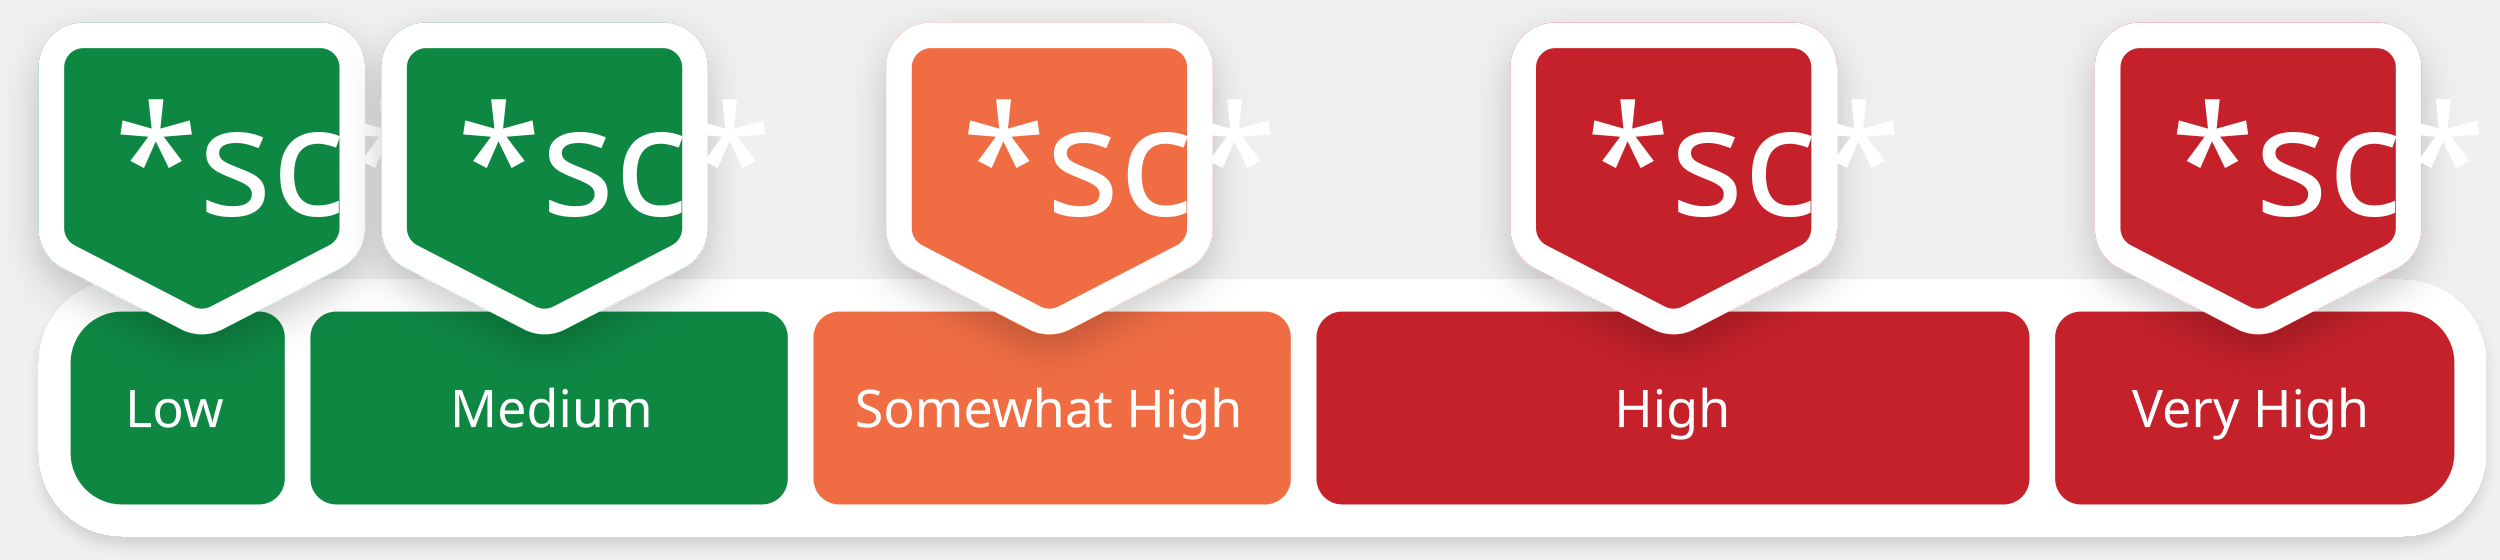
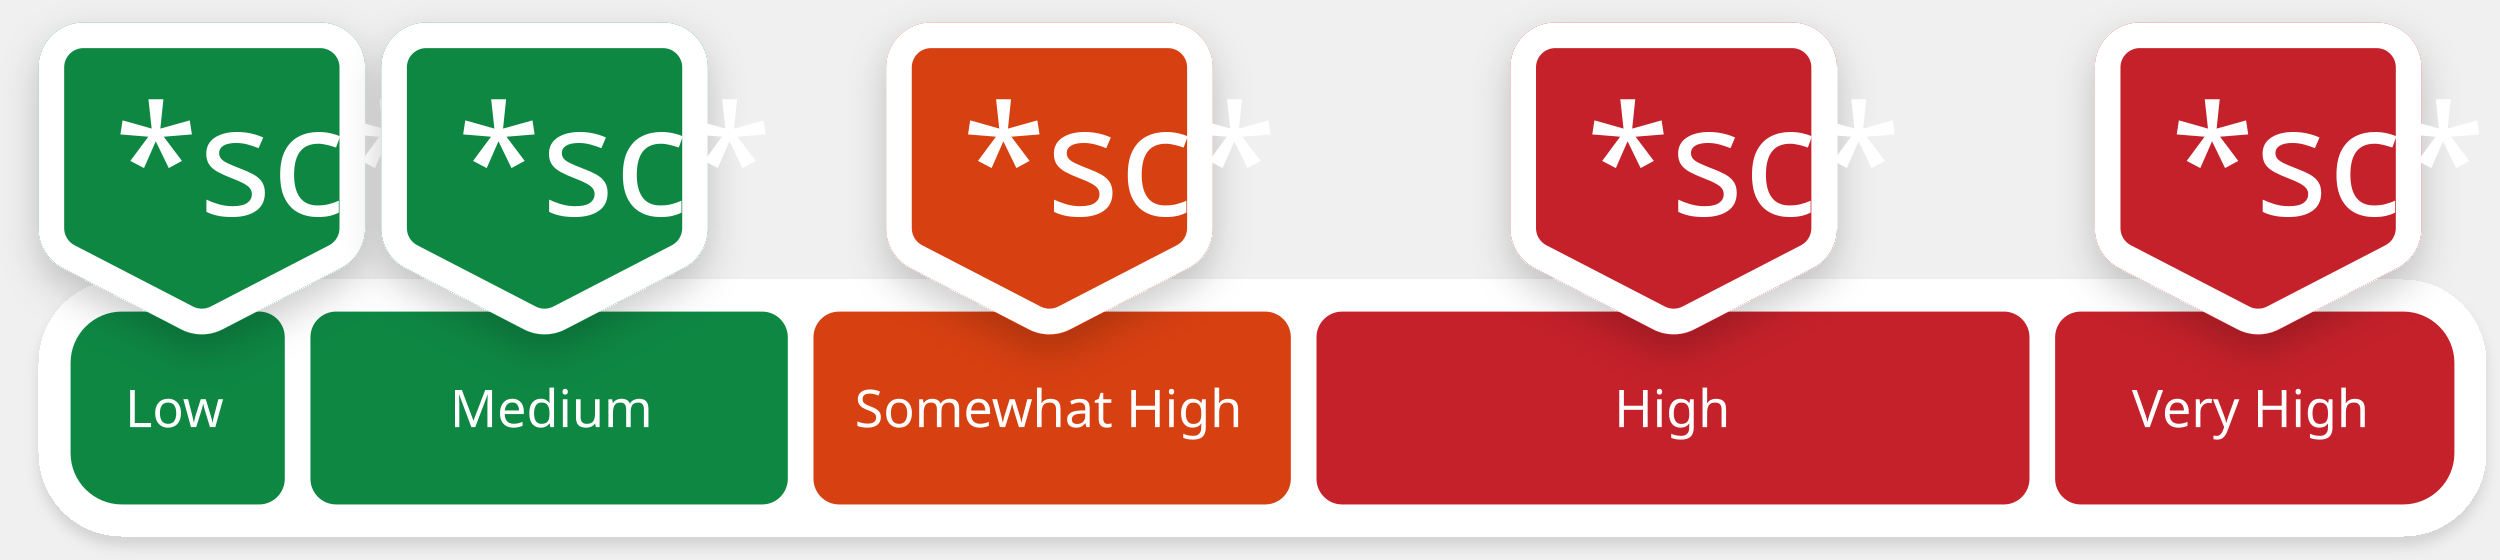
<svg xmlns="http://www.w3.org/2000/svg" width="817" height="183" viewBox="0 0 817 183" fill="none">
  <g id="slider-nasa_tlx">
    <g id="Frame 1" filter="url(#filter0_d_101_131)">
      <rect x="12.582" y="91.339" width="800" height="84" rx="27.261" fill="white" shape-rendering="crispEdges" />
      <g id="frame-Low">
        <path d="M23.067 118.6C23.067 109.335 30.578 101.824 39.843 101.824H84.679C89.311 101.824 93.067 105.58 93.067 110.212V156.466C93.067 161.099 89.311 164.854 84.679 164.854H39.843C30.578 164.854 23.067 157.344 23.067 148.078V118.6Z" fill="#0E8743" />
        <text id="label" fill="white" xml:space="preserve" style="white-space: pre" font-family="Arial Rounded MT Bold" font-size="17" letter-spacing="0em">
          <tspan x="40.876" y="139.59">Low</tspan>
        </text>
      </g>
      <g id="frame-Medium">
        <rect x="101.455" y="101.824" width="156" height="63.03" rx="8.388" fill="#0E8743" />
        <text id="label2" fill="white" xml:space="preserve" style="white-space: pre" font-family="Arial Rounded MT Bold" font-size="17" letter-spacing="0em">
          <tspan x="147.04" y="139.59">Medium</tspan>
        </text>
      </g>
      <g id="frame-Somewhat-High">
-         <rect x="265.843" y="101.824" width="156" height="63.03" rx="8.388" fill="#F06D44" />
+         <rect x="265.843" y="101.824" width="156" height="63.03" rx="8.388" fill="#D74011" />
        <text id="label3" fill="white" xml:space="preserve" style="white-space: pre" font-family="Arial Rounded MT Bold" font-size="17" letter-spacing="0em">
          <tspan x="279.329" y="139.59">Somewhat High</tspan>
        </text>
      </g>
      <g id="frame-High">
        <rect x="430.231" y="101.824" width="233" height="63.03" rx="8.388" fill="#C4212A" />
        <text id="label3_2" fill="white" xml:space="preserve" style="white-space: pre" font-family="Arial Rounded MT Bold" font-size="17" letter-spacing="0em">
          <tspan x="527.514" y="139.59">High</tspan>
        </text>
      </g>
      <g id="frame-Very-High">
        <path d="M671.619 110.212C671.619 105.58 675.374 101.824 680.007 101.824H785.321C794.586 101.824 802.097 109.335 802.097 118.6V148.078C802.097 157.344 794.586 164.854 785.321 164.854H680.007C675.374 164.854 671.619 161.099 671.619 156.466V110.212Z" fill="#C4212A" />
        <text id="label3_3" fill="white" xml:space="preserve" style="white-space: pre" font-family="Arial Rounded MT Bold" font-size="17" letter-spacing="0em">
          <tspan x="696.699" y="139.59">Very High</tspan>
        </text>
      </g>
    </g>
    <g id="bubble-Low">
      <g id="Union" filter="url(#filter1_d_101_131)">
        <mask id="path-12-inside-1_101_131" fill="white">
          <path d="M72.704 107.623C68.474 109.81 63.446 109.81 59.216 107.623L20.517 87.606C15.643 85.085 12.582 80.055 12.582 74.568V22.018C12.582 13.911 19.154 7.339 27.261 7.339H104.659C112.766 7.339 119.338 13.911 119.338 22.018V74.568C119.338 80.055 116.277 85.085 111.403 87.606L72.704 107.623Z" />
        </mask>
        <path d="M72.704 107.623C68.474 109.81 63.446 109.81 59.216 107.623L20.517 87.606C15.643 85.085 12.582 80.055 12.582 74.568V22.018C12.582 13.911 19.154 7.339 27.261 7.339H104.659C112.766 7.339 119.338 13.911 119.338 22.018V74.568C119.338 80.055 116.277 85.085 111.403 87.606L72.704 107.623Z" fill="#0E8743" />
        <path d="M111.403 87.606L107.549 80.156L111.403 87.606ZM20.517 87.606L24.371 80.156L20.517 87.606ZM59.216 107.623L63.07 100.172L59.216 107.623ZM72.704 107.623L68.85 100.172L72.704 107.623ZM59.216 107.623L63.07 100.172L24.371 80.156L20.517 87.606L16.663 95.056L55.362 115.073L59.216 107.623ZM12.582 74.568H20.97V22.018H12.582H4.194V74.568H12.582ZM27.261 7.339V15.727H104.659V7.339V-1.049H27.261V7.339ZM119.338 22.018H110.95V74.568H119.338H127.726V22.018H119.338ZM111.403 87.606L107.549 80.156L68.85 100.172L72.704 107.623L76.557 115.073L115.256 95.056L111.403 87.606ZM119.338 74.568H110.95C110.95 76.92 109.638 79.075 107.549 80.156L111.403 87.606L115.256 95.056C122.916 91.094 127.726 83.191 127.726 74.568H119.338ZM104.659 7.339V15.727C108.133 15.727 110.95 18.544 110.95 22.018H119.338H127.726C127.726 9.279 117.398 -1.049 104.659 -1.049V7.339ZM12.582 22.018H20.97C20.97 18.544 23.786 15.727 27.261 15.727V7.339V-1.049C14.521 -1.049 4.194 9.279 4.194 22.018H12.582ZM20.517 87.606L24.371 80.156C22.282 79.075 20.97 76.92 20.97 74.568H12.582H4.194C4.194 83.191 9.004 91.094 16.663 95.056L20.517 87.606ZM59.216 107.623L55.362 115.073C62.009 118.511 69.911 118.511 76.557 115.073L72.704 107.623L68.85 100.172C67.037 101.11 64.882 101.11 63.07 100.172L59.216 107.623Z" fill="white" mask="url(#path-12-inside-1_101_131)" />
      </g>
      <text id="score" fill="white" xml:space="preserve" style="white-space: pre" font-family="Arial Rounded MT Bold" font-size="50" letter-spacing="0em">
        <tspan x="37.309" y="70.432">*sc*</tspan>
      </text>
    </g>
    <g id="bubble-Medium">
      <g id="Union_2" filter="url(#filter2_d_101_131)">
        <mask id="path-15-inside-2_101_131" fill="white">
          <path d="M184.704 107.623C180.474 109.81 175.446 109.81 171.216 107.623L132.517 87.606C127.643 85.085 124.582 80.055 124.582 74.568V22.018C124.582 13.911 131.154 7.339 139.261 7.339H216.659C224.766 7.339 231.338 13.911 231.338 22.018V74.568C231.338 80.055 228.277 85.085 223.403 87.606L184.704 107.623Z" />
        </mask>
        <path d="M184.704 107.623C180.474 109.81 175.446 109.81 171.216 107.623L132.517 87.606C127.643 85.085 124.582 80.055 124.582 74.568V22.018C124.582 13.911 131.154 7.339 139.261 7.339H216.659C224.766 7.339 231.338 13.911 231.338 22.018V74.568C231.338 80.055 228.277 85.085 223.403 87.606L184.704 107.623Z" fill="#0E8743" />
        <path d="M223.403 87.606L219.549 80.156L223.403 87.606ZM132.517 87.606L136.371 80.156L132.517 87.606ZM171.216 107.623L175.07 100.172L171.216 107.623ZM184.704 107.623L180.85 100.172L184.704 107.623ZM171.216 107.623L175.07 100.172L136.371 80.156L132.517 87.606L128.663 95.056L167.362 115.073L171.216 107.623ZM124.582 74.568H132.97V22.018H124.582H116.194V74.568H124.582ZM139.261 7.339V15.727H216.659V7.339V-1.049H139.261V7.339ZM231.338 22.018H222.95V74.568H231.338H239.726V22.018H231.338ZM223.403 87.606L219.549 80.156L180.85 100.172L184.704 107.623L188.557 115.073L227.256 95.056L223.403 87.606ZM231.338 74.568H222.95C222.95 76.92 221.638 79.075 219.549 80.156L223.403 87.606L227.256 95.056C234.916 91.094 239.726 83.191 239.726 74.568H231.338ZM216.659 7.339V15.727C220.133 15.727 222.95 18.544 222.95 22.018H231.338H239.726C239.726 9.279 229.398 -1.049 216.659 -1.049V7.339ZM124.582 22.018H132.97C132.97 18.544 135.786 15.727 139.261 15.727V7.339V-1.049C126.521 -1.049 116.194 9.279 116.194 22.018H124.582ZM132.517 87.606L136.371 80.156C134.282 79.075 132.97 76.92 132.97 74.568H124.582H116.194C116.194 83.191 121.004 91.094 128.663 95.056L132.517 87.606ZM171.216 107.623L167.362 115.073C174.009 118.511 181.911 118.511 188.557 115.073L184.704 107.623L180.85 100.172C179.037 101.11 176.882 101.11 175.07 100.172L171.216 107.623Z" fill="white" mask="url(#path-15-inside-2_101_131)" />
      </g>
      <text id="score_2" fill="white" xml:space="preserve" style="white-space: pre" font-family="Arial Rounded MT Bold" font-size="50" letter-spacing="0em">
        <tspan x="149.309" y="70.432">*sc*</tspan>
      </text>
    </g>
    <g id="bubble-Somewhat-High">
      <g id="Union_3" filter="url(#filter3_d_101_131)">
        <mask id="path-18-inside-3_101_131" fill="white">
          <path d="M349.704 107.623C345.474 109.81 340.446 109.81 336.216 107.623L297.517 87.606C292.643 85.085 289.582 80.055 289.582 74.568V22.018C289.582 13.911 296.154 7.339 304.261 7.339H381.659C389.766 7.339 396.338 13.911 396.338 22.018V74.568C396.338 80.055 393.277 85.085 388.403 87.606L349.704 107.623Z" />
        </mask>
-         <path d="M349.704 107.623C345.474 109.81 340.446 109.81 336.216 107.623L297.517 87.606C292.643 85.085 289.582 80.055 289.582 74.568V22.018C289.582 13.911 296.154 7.339 304.261 7.339H381.659C389.766 7.339 396.338 13.911 396.338 22.018V74.568C396.338 80.055 393.277 85.085 388.403 87.606L349.704 107.623Z" fill="#F06D44" />
+         <path d="M349.704 107.623C345.474 109.81 340.446 109.81 336.216 107.623L297.517 87.606C292.643 85.085 289.582 80.055 289.582 74.568V22.018C289.582 13.911 296.154 7.339 304.261 7.339H381.659C389.766 7.339 396.338 13.911 396.338 22.018V74.568C396.338 80.055 393.277 85.085 388.403 87.606L349.704 107.623Z" fill="#D74011" />
        <path d="M388.403 87.606L384.549 80.156L388.403 87.606ZM297.517 87.606L301.371 80.156L297.517 87.606ZM336.216 107.623L340.07 100.172L336.216 107.623ZM349.704 107.623L345.85 100.172L349.704 107.623ZM336.216 107.623L340.07 100.172L301.371 80.156L297.517 87.606L293.663 95.056L332.362 115.073L336.216 107.623ZM289.582 74.568H297.97V22.018H289.582H281.194V74.568H289.582ZM304.261 7.339V15.727H381.659V7.339V-1.049H304.261V7.339ZM396.338 22.018H387.95V74.568H396.338H404.726V22.018H396.338ZM388.403 87.606L384.549 80.156L345.85 100.172L349.704 107.623L353.557 115.073L392.256 95.056L388.403 87.606ZM396.338 74.568H387.95C387.95 76.92 386.638 79.075 384.549 80.156L388.403 87.606L392.256 95.056C399.916 91.094 404.726 83.191 404.726 74.568H396.338ZM381.659 7.339V15.727C385.133 15.727 387.95 18.544 387.95 22.018H396.338H404.726C404.726 9.279 394.398 -1.049 381.659 -1.049V7.339ZM289.582 22.018H297.97C297.97 18.544 300.786 15.727 304.261 15.727V7.339V-1.049C291.521 -1.049 281.194 9.279 281.194 22.018H289.582ZM297.517 87.606L301.371 80.156C299.282 79.075 297.97 76.92 297.97 74.568H289.582H281.194C281.194 83.191 286.004 91.094 293.663 95.056L297.517 87.606ZM336.216 107.623L332.362 115.073C339.009 118.511 346.911 118.511 353.557 115.073L349.704 107.623L345.85 100.172C344.037 101.11 341.882 101.11 340.07 100.172L336.216 107.623Z" fill="white" mask="url(#path-18-inside-3_101_131)" />
      </g>
      <text id="score_3" fill="white" xml:space="preserve" style="white-space: pre" font-family="Arial Rounded MT Bold" font-size="50" letter-spacing="0em">
        <tspan x="314.309" y="70.432">*sc*</tspan>
      </text>
    </g>
    <g id="bubble-High">
      <g id="Union_4" filter="url(#filter4_d_101_131)">
        <mask id="path-21-inside-4_101_131" fill="white">
          <path d="M553.704 107.623C549.474 109.81 544.446 109.81 540.216 107.623L501.517 87.606C496.643 85.085 493.582 80.055 493.582 74.568V22.018C493.582 13.911 500.154 7.339 508.261 7.339H585.659C593.766 7.339 600.338 13.911 600.338 22.018V74.568C600.338 80.055 597.277 85.085 592.403 87.606L553.704 107.623Z" />
        </mask>
        <path d="M553.704 107.623C549.474 109.81 544.446 109.81 540.216 107.623L501.517 87.606C496.643 85.085 493.582 80.055 493.582 74.568V22.018C493.582 13.911 500.154 7.339 508.261 7.339H585.659C593.766 7.339 600.338 13.911 600.338 22.018V74.568C600.338 80.055 597.277 85.085 592.403 87.606L553.704 107.623Z" fill="#C4212A" />
        <path d="M592.403 87.606L588.549 80.156L592.403 87.606ZM501.517 87.606L505.371 80.156L501.517 87.606ZM540.216 107.623L544.07 100.172L540.216 107.623ZM553.704 107.623L549.85 100.172L553.704 107.623ZM540.216 107.623L544.07 100.172L505.371 80.156L501.517 87.606L497.663 95.056L536.362 115.073L540.216 107.623ZM493.582 74.568H501.97V22.018H493.582H485.194V74.568H493.582ZM508.261 7.339V15.727H585.659V7.339V-1.049H508.261V7.339ZM600.338 22.018H591.95V74.568H600.338H608.726V22.018H600.338ZM592.403 87.606L588.549 80.156L549.85 100.172L553.704 107.623L557.557 115.073L596.256 95.056L592.403 87.606ZM600.338 74.568H591.95C591.95 76.92 590.638 79.075 588.549 80.156L592.403 87.606L596.256 95.056C603.916 91.094 608.726 83.191 608.726 74.568H600.338ZM585.659 7.339V15.727C589.133 15.727 591.95 18.544 591.95 22.018H600.338H608.726C608.726 9.279 598.398 -1.049 585.659 -1.049V7.339ZM493.582 22.018H501.97C501.97 18.544 504.786 15.727 508.261 15.727V7.339V-1.049C495.521 -1.049 485.194 9.279 485.194 22.018H493.582ZM501.517 87.606L505.371 80.156C503.282 79.075 501.97 76.92 501.97 74.568H493.582H485.194C485.194 83.191 490.004 91.094 497.663 95.056L501.517 87.606ZM540.216 107.623L536.362 115.073C543.009 118.511 550.911 118.511 557.557 115.073L553.704 107.623L549.85 100.172C548.037 101.11 545.882 101.11 544.07 100.172L540.216 107.623Z" fill="white" mask="url(#path-21-inside-4_101_131)" />
      </g>
      <text id="score_4" fill="white" xml:space="preserve" style="white-space: pre" font-family="Arial Rounded MT Bold" font-size="50" letter-spacing="0em">
        <tspan x="518.309" y="70.432">*sc*</tspan>
      </text>
    </g>
    <g id="bubble-Very-High">
      <g id="Union_5" filter="url(#filter5_d_101_131)">
        <mask id="path-24-inside-5_101_131" fill="white">
          <path d="M744.704 107.623C740.474 109.81 735.446 109.81 731.216 107.623L692.517 87.606C687.643 85.085 684.582 80.055 684.582 74.568V22.018C684.582 13.911 691.154 7.339 699.261 7.339H776.659C784.766 7.339 791.338 13.911 791.338 22.018V74.568C791.338 80.055 788.277 85.085 783.403 87.606L744.704 107.623Z" />
        </mask>
        <path d="M744.704 107.623C740.474 109.81 735.446 109.81 731.216 107.623L692.517 87.606C687.643 85.085 684.582 80.055 684.582 74.568V22.018C684.582 13.911 691.154 7.339 699.261 7.339H776.659C784.766 7.339 791.338 13.911 791.338 22.018V74.568C791.338 80.055 788.277 85.085 783.403 87.606L744.704 107.623Z" fill="#C4212A" />
        <path d="M783.403 87.606L779.549 80.156L783.403 87.606ZM692.517 87.606L696.371 80.156L692.517 87.606ZM731.216 107.623L735.07 100.172L731.216 107.623ZM744.704 107.623L740.85 100.172L744.704 107.623ZM731.216 107.623L735.07 100.172L696.371 80.156L692.517 87.606L688.663 95.056L727.362 115.073L731.216 107.623ZM684.582 74.568H692.97V22.018H684.582H676.194V74.568H684.582ZM699.261 7.339V15.727H776.659V7.339V-1.049H699.261V7.339ZM791.338 22.018H782.95V74.568H791.338H799.726V22.018H791.338ZM783.403 87.606L779.549 80.156L740.85 100.172L744.704 107.623L748.557 115.073L787.256 95.056L783.403 87.606ZM791.338 74.568H782.95C782.95 76.92 781.638 79.075 779.549 80.156L783.403 87.606L787.256 95.056C794.916 91.094 799.726 83.191 799.726 74.568H791.338ZM776.659 7.339V15.727C780.133 15.727 782.95 18.544 782.95 22.018H791.338H799.726C799.726 9.279 789.398 -1.049 776.659 -1.049V7.339ZM684.582 22.018H692.97C692.97 18.544 695.786 15.727 699.261 15.727V7.339V-1.049C686.521 -1.049 676.194 9.279 676.194 22.018H684.582ZM692.517 87.606L696.371 80.156C694.282 79.075 692.97 76.92 692.97 74.568H684.582H676.194C676.194 83.191 681.004 91.094 688.663 95.056L692.517 87.606ZM731.216 107.623L727.362 115.073C734.009 118.511 741.911 118.511 748.557 115.073L744.704 107.623L740.85 100.172C739.037 101.11 736.882 101.11 735.07 100.172L731.216 107.623Z" fill="white" mask="url(#path-24-inside-5_101_131)" />
      </g>
      <text id="score_5" fill="white" xml:space="preserve" style="white-space: pre" font-family="Arial Rounded MT Bold" font-size="50" letter-spacing="0em">
        <tspan x="709.309" y="70.432">*sc*</tspan>
      </text>
    </g>
  </g>
  <defs>
    <filter id="filter0_d_101_131" x="8.388" y="90.291" width="808.388" height="92.388" filterUnits="userSpaceOnUse" color-interpolation-filters="sRGB">
      <feFlood flood-opacity="0" result="BackgroundImageFix" />
      <feColorMatrix in="SourceAlpha" type="matrix" values="0 0 0 0 0 0 0 0 0 0 0 0 0 0 0 0 0 0 127 0" result="hardAlpha" />
      <feOffset dy="3.145" />
      <feGaussianBlur stdDeviation="2.097" />
      <feComposite in2="hardAlpha" operator="out" />
      <feColorMatrix type="matrix" values="0 0 0 0 0 0 0 0 0 0 0 0 0 0 0 0 0 0 0.12 0" />
      <feBlend mode="normal" in2="BackgroundImageFix" result="effect1_dropShadow_101_131" />
      <feBlend mode="normal" in="SourceGraphic" in2="effect1_dropShadow_101_131" result="shape" />
    </filter>
    <filter id="filter1_d_101_131" x="0" y="-9.34601e-05" width="131.92" height="127.088" filterUnits="userSpaceOnUse" color-interpolation-filters="sRGB">
      <feFlood flood-opacity="0" result="BackgroundImageFix" />
      <feColorMatrix in="SourceAlpha" type="matrix" values="0 0 0 0 0 0 0 0 0 0 0 0 0 0 0 0 0 0 127 0" result="hardAlpha" />
      <feOffset dy="5.242" />
      <feGaussianBlur stdDeviation="6.291" />
      <feComposite in2="hardAlpha" operator="out" />
      <feColorMatrix type="matrix" values="0 0 0 0 0 0 0 0 0 0 0 0 0 0 0 0 0 0 0.2 0" />
      <feBlend mode="normal" in2="BackgroundImageFix" result="effect1_dropShadow_101_131" />
      <feBlend mode="normal" in="SourceGraphic" in2="effect1_dropShadow_101_131" result="shape" />
    </filter>
    <filter id="filter2_d_101_131" x="112" y="-9.34601e-05" width="131.92" height="127.088" filterUnits="userSpaceOnUse" color-interpolation-filters="sRGB">
      <feFlood flood-opacity="0" result="BackgroundImageFix" />
      <feColorMatrix in="SourceAlpha" type="matrix" values="0 0 0 0 0 0 0 0 0 0 0 0 0 0 0 0 0 0 127 0" result="hardAlpha" />
      <feOffset dy="5.242" />
      <feGaussianBlur stdDeviation="6.291" />
      <feComposite in2="hardAlpha" operator="out" />
      <feColorMatrix type="matrix" values="0 0 0 0 0 0 0 0 0 0 0 0 0 0 0 0 0 0 0.2 0" />
      <feBlend mode="normal" in2="BackgroundImageFix" result="effect1_dropShadow_101_131" />
      <feBlend mode="normal" in="SourceGraphic" in2="effect1_dropShadow_101_131" result="shape" />
    </filter>
    <filter id="filter3_d_101_131" x="277" y="-9.34601e-05" width="131.92" height="127.088" filterUnits="userSpaceOnUse" color-interpolation-filters="sRGB">
      <feFlood flood-opacity="0" result="BackgroundImageFix" />
      <feColorMatrix in="SourceAlpha" type="matrix" values="0 0 0 0 0 0 0 0 0 0 0 0 0 0 0 0 0 0 127 0" result="hardAlpha" />
      <feOffset dy="5.242" />
      <feGaussianBlur stdDeviation="6.291" />
      <feComposite in2="hardAlpha" operator="out" />
      <feColorMatrix type="matrix" values="0 0 0 0 0 0 0 0 0 0 0 0 0 0 0 0 0 0 0.2 0" />
      <feBlend mode="normal" in2="BackgroundImageFix" result="effect1_dropShadow_101_131" />
      <feBlend mode="normal" in="SourceGraphic" in2="effect1_dropShadow_101_131" result="shape" />
    </filter>
    <filter id="filter4_d_101_131" x="481" y="-9.34601e-05" width="131.92" height="127.088" filterUnits="userSpaceOnUse" color-interpolation-filters="sRGB">
      <feFlood flood-opacity="0" result="BackgroundImageFix" />
      <feColorMatrix in="SourceAlpha" type="matrix" values="0 0 0 0 0 0 0 0 0 0 0 0 0 0 0 0 0 0 127 0" result="hardAlpha" />
      <feOffset dy="5.242" />
      <feGaussianBlur stdDeviation="6.291" />
      <feComposite in2="hardAlpha" operator="out" />
      <feColorMatrix type="matrix" values="0 0 0 0 0 0 0 0 0 0 0 0 0 0 0 0 0 0 0.2 0" />
      <feBlend mode="normal" in2="BackgroundImageFix" result="effect1_dropShadow_101_131" />
      <feBlend mode="normal" in="SourceGraphic" in2="effect1_dropShadow_101_131" result="shape" />
    </filter>
    <filter id="filter5_d_101_131" x="672" y="-9.34601e-05" width="131.92" height="127.088" filterUnits="userSpaceOnUse" color-interpolation-filters="sRGB">
      <feFlood flood-opacity="0" result="BackgroundImageFix" />
      <feColorMatrix in="SourceAlpha" type="matrix" values="0 0 0 0 0 0 0 0 0 0 0 0 0 0 0 0 0 0 127 0" result="hardAlpha" />
      <feOffset dy="5.242" />
      <feGaussianBlur stdDeviation="6.291" />
      <feComposite in2="hardAlpha" operator="out" />
      <feColorMatrix type="matrix" values="0 0 0 0 0 0 0 0 0 0 0 0 0 0 0 0 0 0 0.2 0" />
      <feBlend mode="normal" in2="BackgroundImageFix" result="effect1_dropShadow_101_131" />
      <feBlend mode="normal" in="SourceGraphic" in2="effect1_dropShadow_101_131" result="shape" />
    </filter>
  </defs>
</svg>
